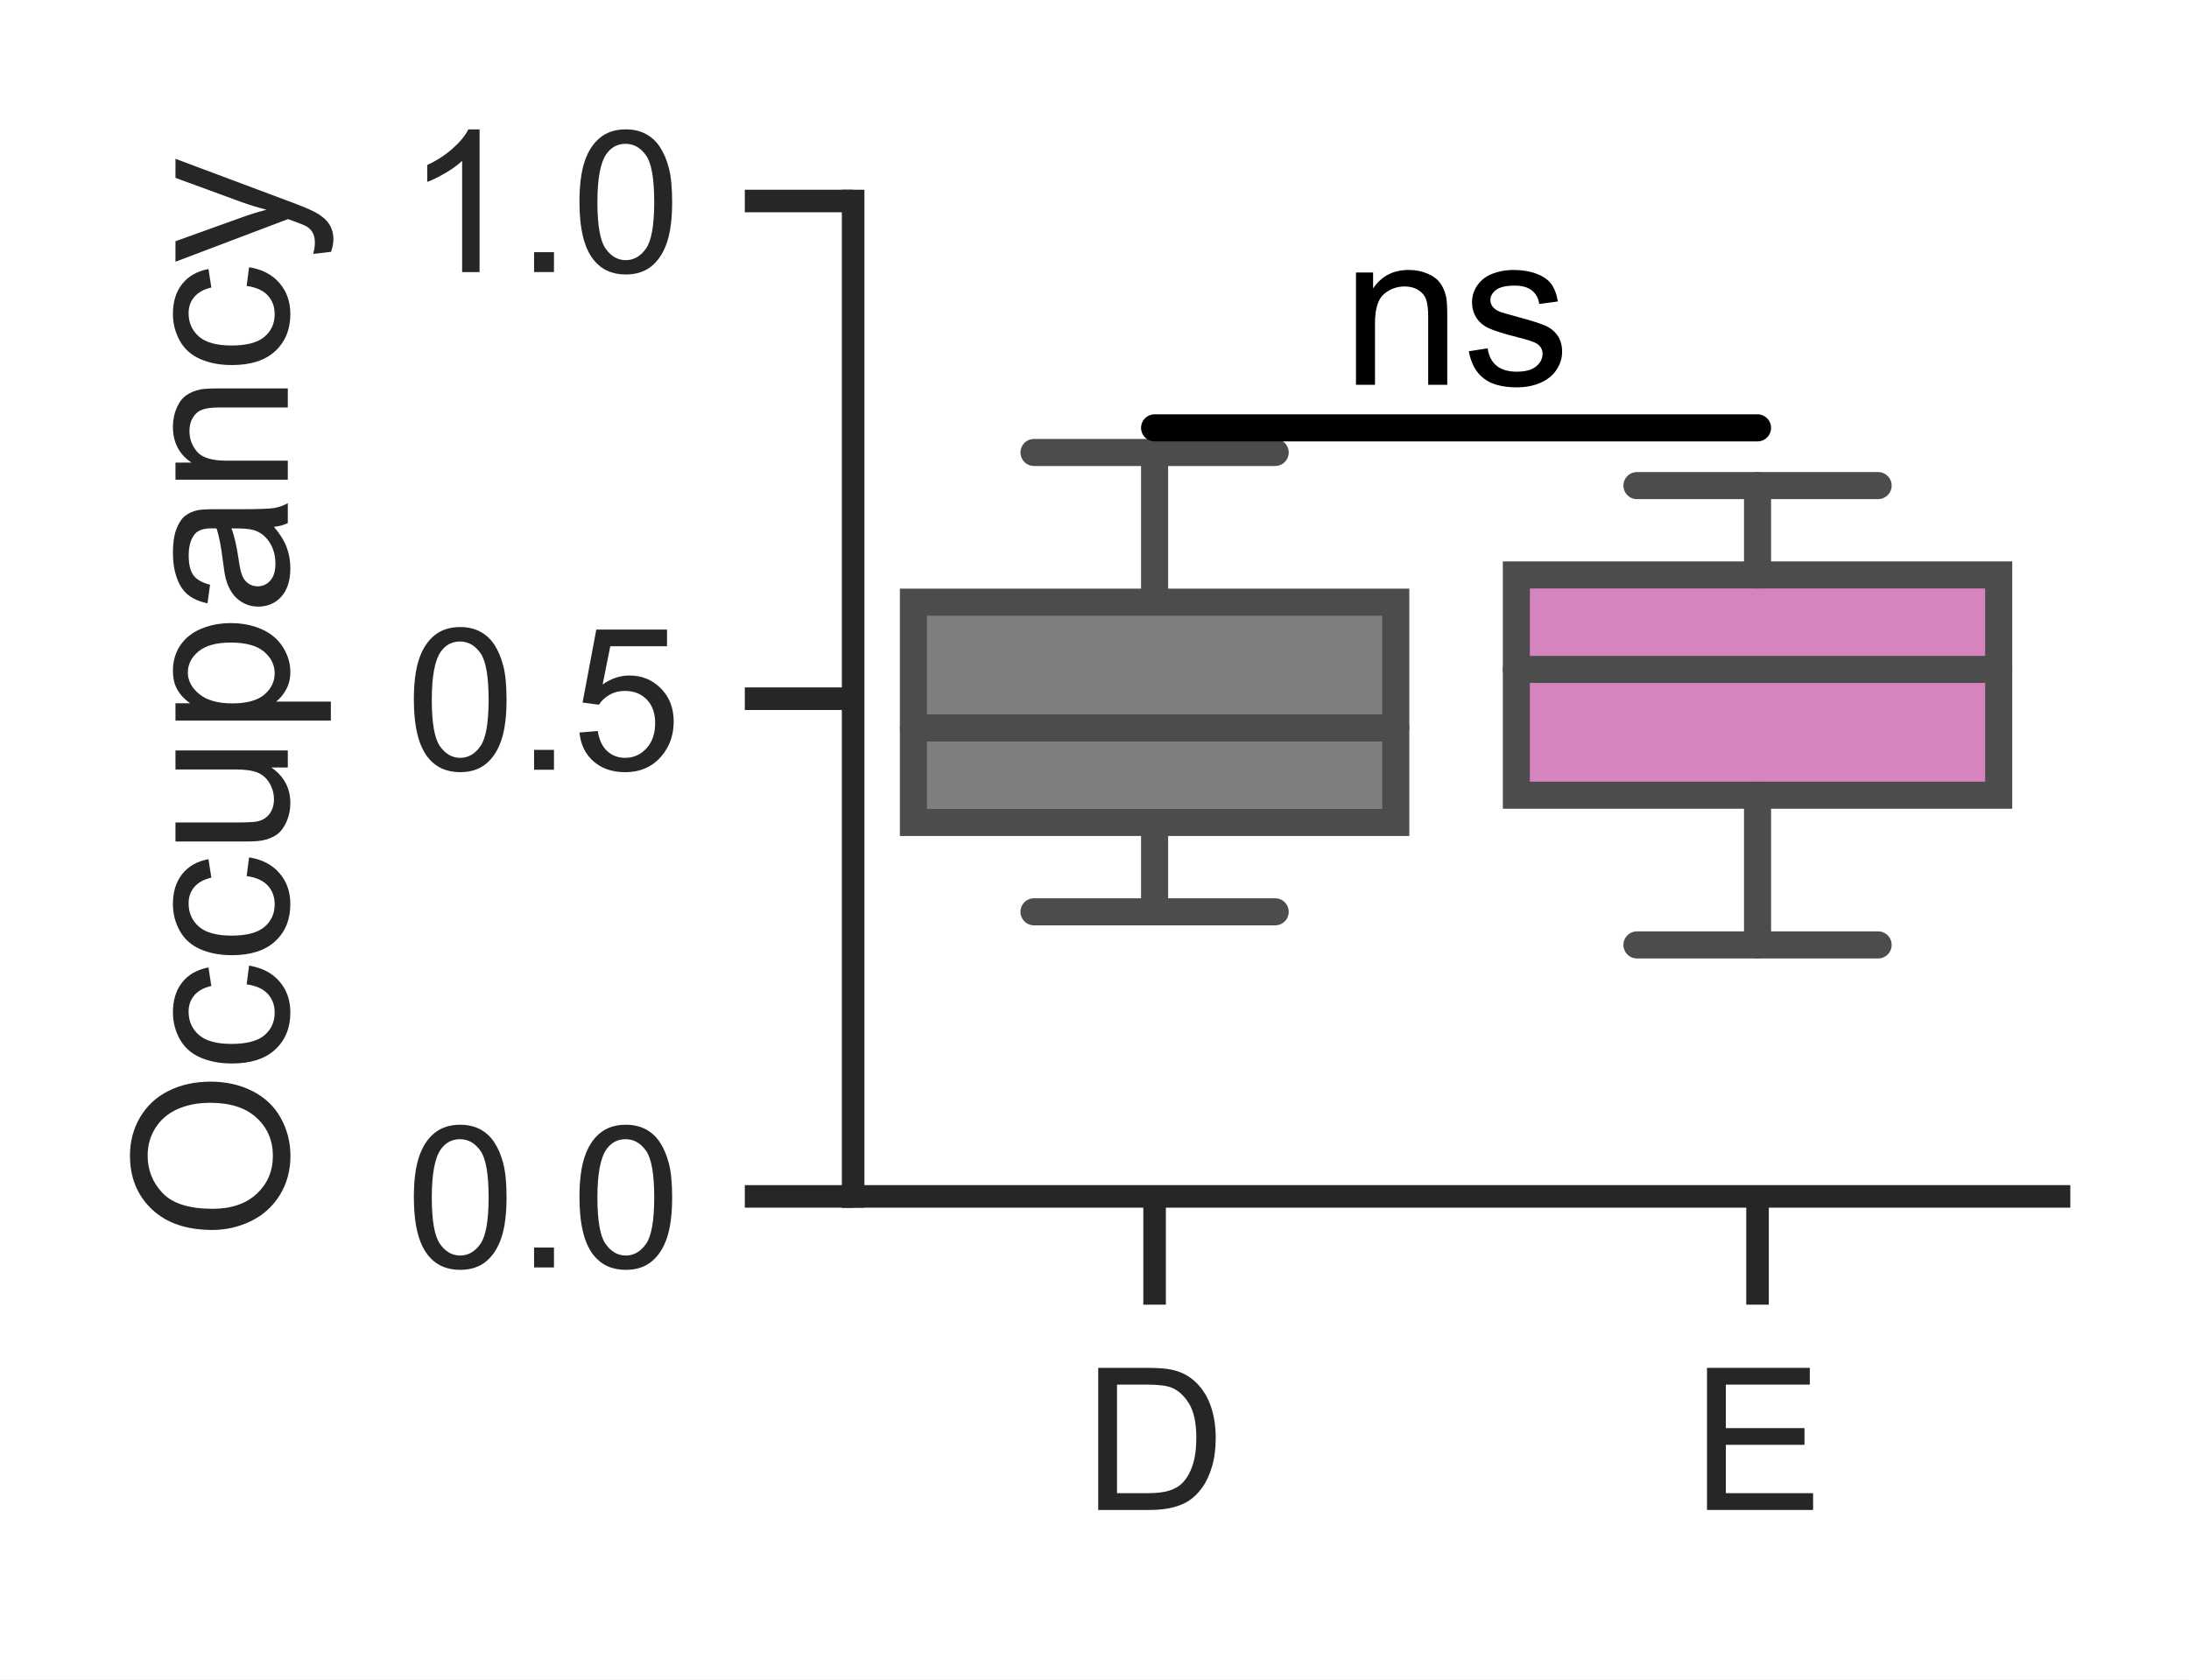
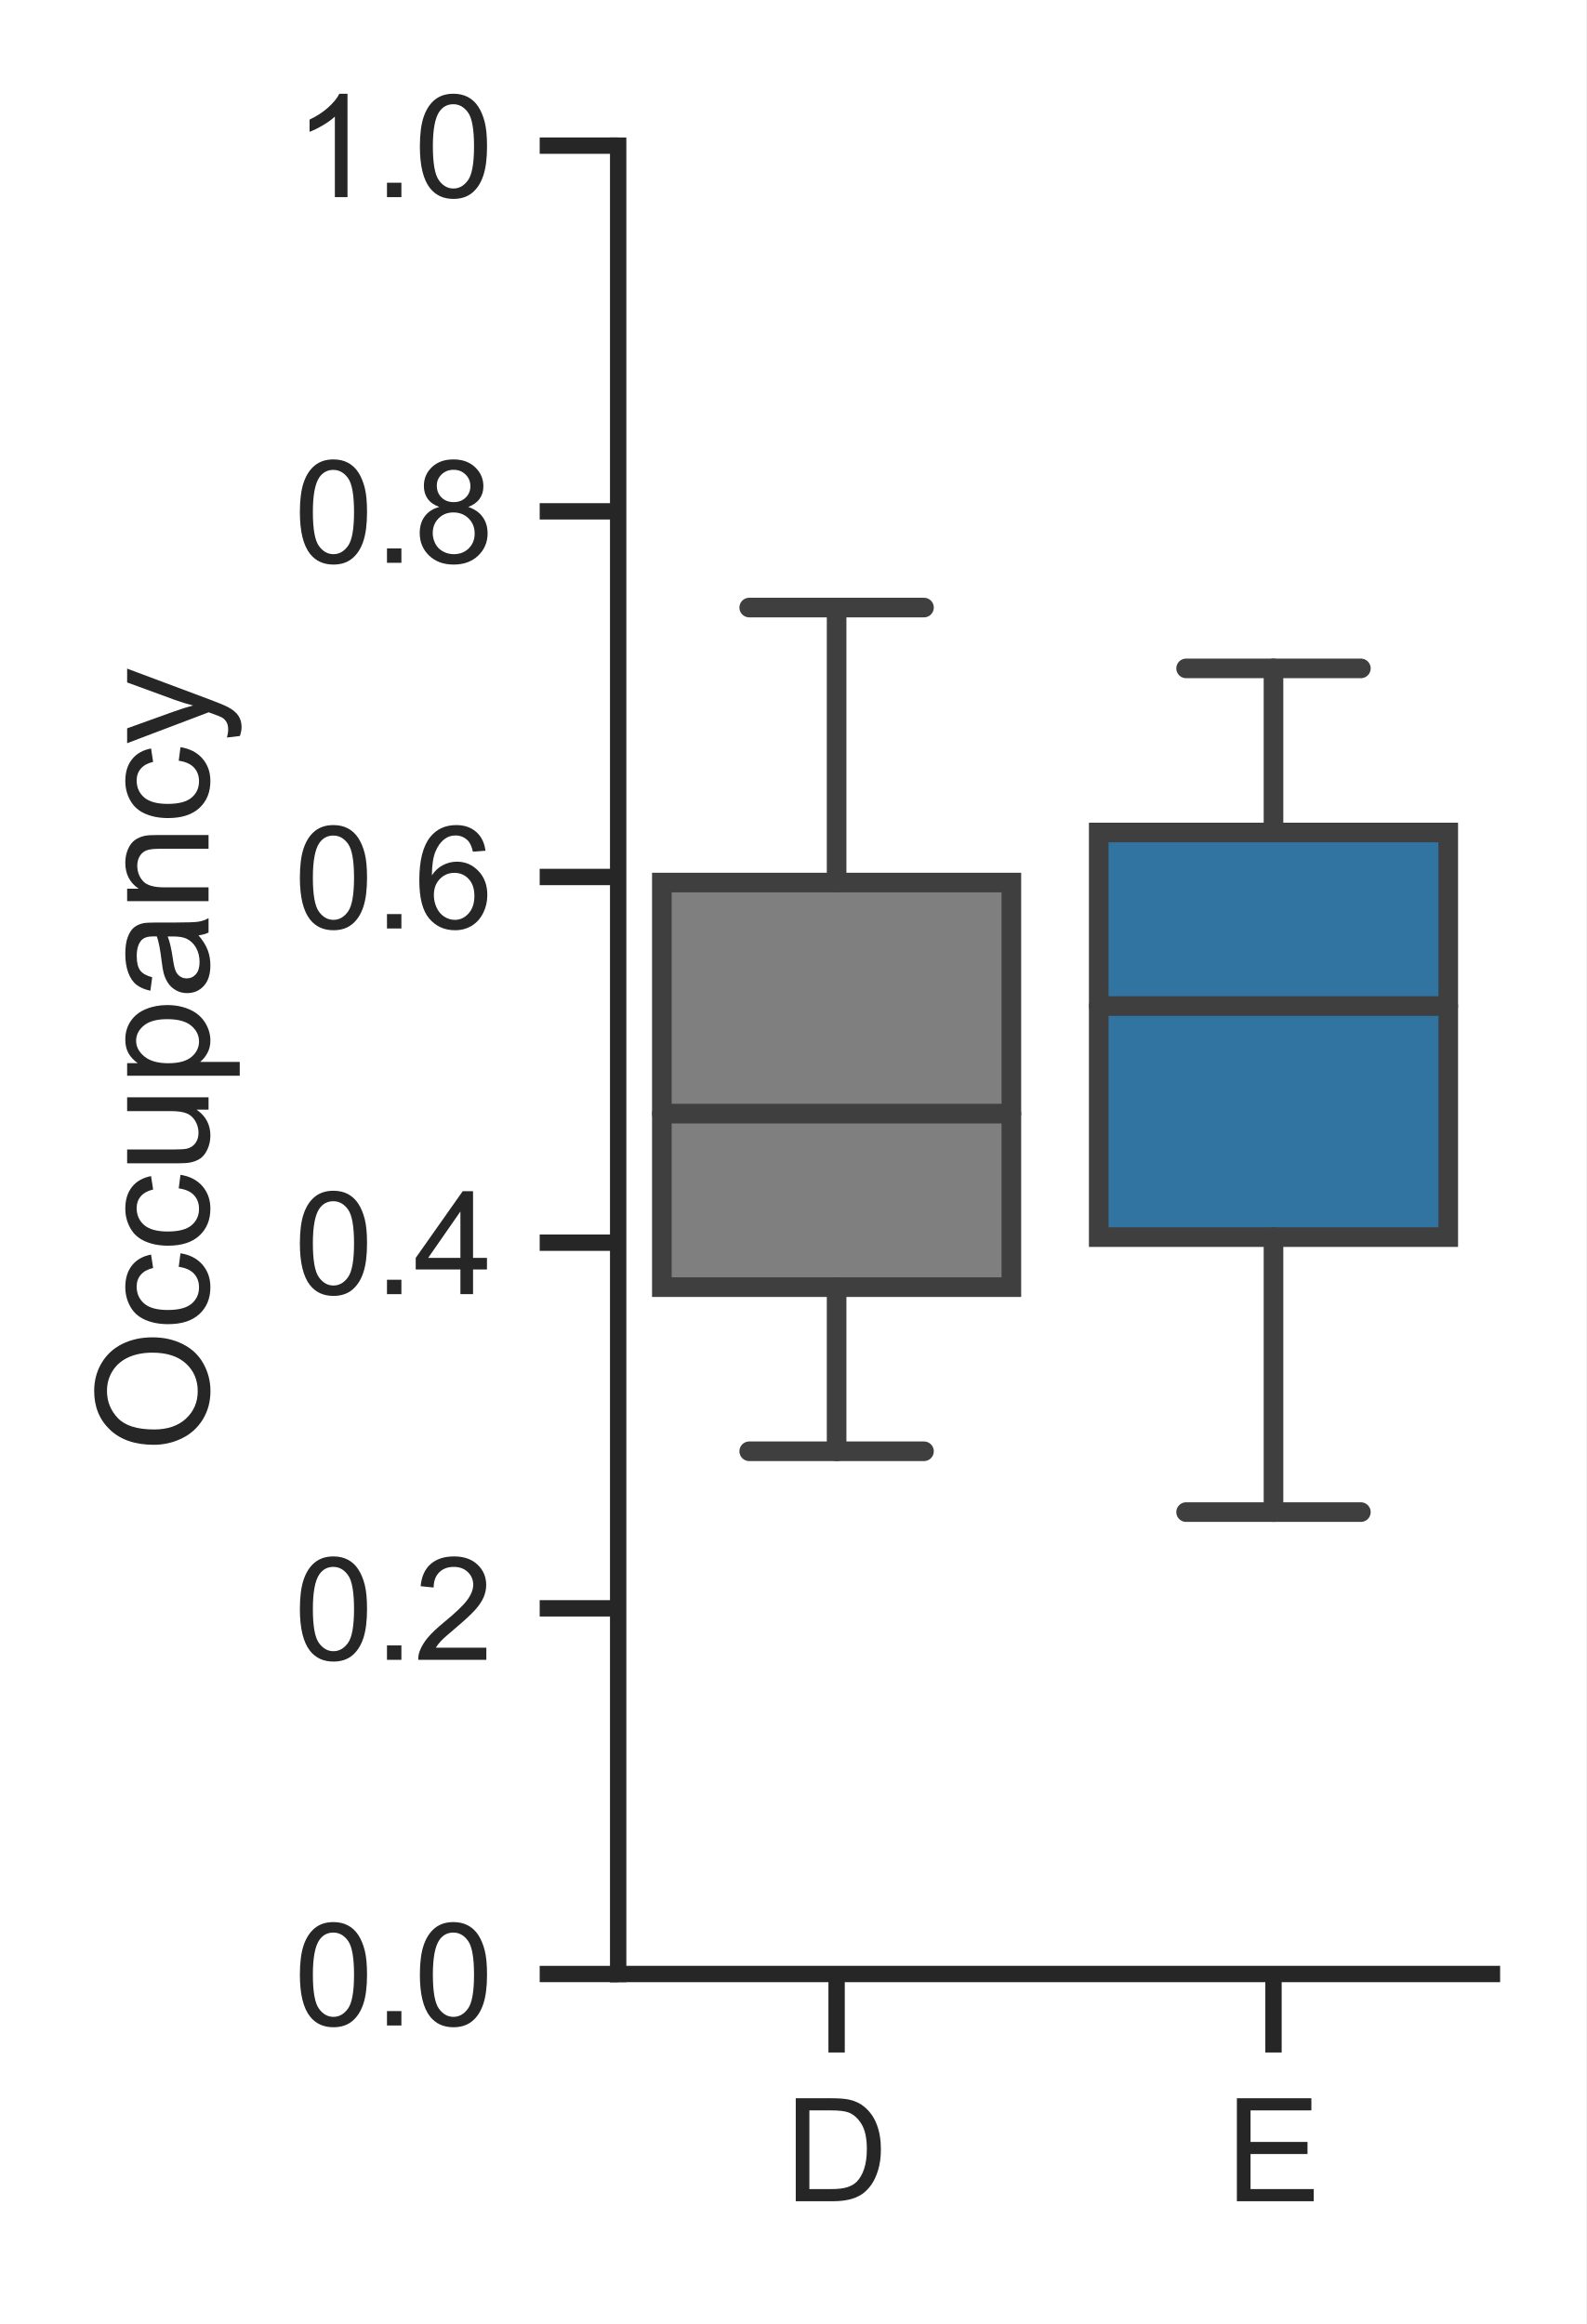
- <svg xmlns="http://www.w3.org/2000/svg" xmlns:xlink="http://www.w3.org/1999/xlink" height="93.045pt" version="1.1" viewBox="0 0 121.26 93.045" width="121.26pt">
+ <svg xmlns="http://www.w3.org/2000/svg" xmlns:xlink="http://www.w3.org/1999/xlink" height="177.69pt" version="1.1" viewBox="0 0 121.26 177.69" width="121.26pt">
  <defs>
    <style type="text/css">
*{stroke-linecap:butt;stroke-linejoin:round;}
  </style>
  </defs>
  <g id="figure_1">
    <g id="patch_1">
-       <path d="M 0 93.045  L 121.26 93.045  L 121.26 0  L 0 0  z " style="fill:#ffffff;" />
+       <path d="M 0 177.69  L 121.26 177.69  L 121.26 0  L 0 0  z " style="fill:#ffffff;" />
    </g>
    <g id="axes_1">
      <g id="patch_2">
-         <path d="M 47.259 66.285  L 114.06 66.285  L 114.06 11.137  L 47.259 11.137  z " style="fill:#ffffff;" />
+         <path d="M 47.259 150.93  L 114.06 150.93  L 114.06 11.137  L 47.259 11.137  z " style="fill:#ffffff;" />
      </g>
      <g id="matplotlib.axis_1">
        <g id="xtick_1">
          <g id="line2d_1">
            <defs>
-               <path d="M 0 0  L 0 6  " id="maaa994976a" style="stroke:#262626;stroke-width:1.25;" />
-             </defs>
-             <g>
-               <use style="fill:#262626;stroke:#262626;stroke-width:1.25;" x="63.959" xlink:href="#maaa994976a" y="66.285" />
+               <path d="M 0 0  L 0 6  " id="m69b098a3dc" style="stroke:#262626;stroke-width:1.25;" />
+             </defs>
+             <g>
+               <use style="fill:#262626;stroke:#262626;stroke-width:1.25;" x="63.959" xlink:href="#m69b098a3dc" y="150.93" />
            </g>
          </g>
          <g id="text_1">
            <defs>
              <path d="M 7.719 0  L 7.719 71.578  L 32.375 71.578  Q 40.719 71.578 45.125 70.562  Q 51.266 69.141 55.609 65.438  Q 61.281 60.641 64.078 53.188  Q 66.891 45.75 66.891 36.188  Q 66.891 28.031 64.984 21.734  Q 63.094 15.438 60.109 11.297  Q 57.125 7.172 53.578 4.797  Q 50.047 2.438 45.047 1.219  Q 40.047 0 33.547 0  z M 17.188 8.453  L 32.469 8.453  Q 39.547 8.453 43.578 9.766  Q 47.609 11.078 50 13.484  Q 53.375 16.844 55.25 22.531  Q 57.125 28.219 57.125 36.328  Q 57.125 47.562 53.438 53.594  Q 49.75 59.625 44.484 61.672  Q 40.672 63.141 32.234 63.141  L 17.188 63.141  z " id="ArialMT-68" />
            </defs>
-             <g style="fill:#262626;" transform="translate(59.98691 83.65827)scale(0.11 -0.11)">
+             <g style="fill:#262626;" transform="translate(59.98691 168.3033)scale(0.11 -0.11)">
              <use xlink:href="#ArialMT-68" />
            </g>
          </g>
        </g>
        <g id="xtick_2">
          <g id="line2d_2">
            <g>
-               <use style="fill:#262626;stroke:#262626;stroke-width:1.25;" x="97.359" xlink:href="#maaa994976a" y="66.285" />
+               <use style="fill:#262626;stroke:#262626;stroke-width:1.25;" x="97.359" xlink:href="#m69b098a3dc" y="150.93" />
            </g>
          </g>
          <g id="text_2">
            <defs>
              <path d="M 7.906 0  L 7.906 71.578  L 59.672 71.578  L 59.672 63.141  L 17.391 63.141  L 17.391 41.219  L 56.984 41.219  L 56.984 32.812  L 17.391 32.812  L 17.391 8.453  L 61.328 8.453  L 61.328 0  z " id="ArialMT-69" />
            </defs>
-             <g style="fill:#262626;" transform="translate(93.69066 83.65827)scale(0.11 -0.11)">
+             <g style="fill:#262626;" transform="translate(93.69066 168.3033)scale(0.11 -0.11)">
              <use xlink:href="#ArialMT-69" />
            </g>
          </g>
        </g>
      </g>
      <g id="matplotlib.axis_2">
        <g id="ytick_1">
          <g id="line2d_3">
            <defs>
-               <path d="M 0 0  L -6 0  " id="mefb271d9d2" style="stroke:#262626;stroke-width:1.25;" />
-             </defs>
-             <g>
-               <use style="fill:#262626;stroke:#262626;stroke-width:1.25;" x="47.259" xlink:href="#mefb271d9d2" y="66.285" />
+               <path d="M 0 0  L -6 0  " id="mbff533ad1e" style="stroke:#262626;stroke-width:1.25;" />
+             </defs>
+             <g>
+               <use style="fill:#262626;stroke:#262626;stroke-width:1.25;" x="47.259" xlink:href="#mbff533ad1e" y="150.93" />
            </g>
          </g>
          <g id="text_3">
            <defs>
              <path d="M 4.156 35.297  Q 4.156 48 6.766 55.734  Q 9.375 63.484 14.516 67.672  Q 19.672 71.875 27.484 71.875  Q 33.25 71.875 37.594 69.547  Q 41.938 67.234 44.766 62.859  Q 47.609 58.5 49.219 52.219  Q 50.828 45.953 50.828 35.297  Q 50.828 22.703 48.234 14.969  Q 45.656 7.234 40.5 3  Q 35.359 -1.219 27.484 -1.219  Q 17.141 -1.219 11.234 6.203  Q 4.156 15.141 4.156 35.297  z M 13.188 35.297  Q 13.188 17.672 17.312 11.828  Q 21.438 6 27.484 6  Q 33.547 6 37.672 11.859  Q 41.797 17.719 41.797 35.297  Q 41.797 52.984 37.672 58.781  Q 33.547 64.594 27.391 64.594  Q 21.344 64.594 17.719 59.469  Q 13.188 52.938 13.188 35.297  z " id="ArialMT-48" />
              <path d="M 9.078 0  L 9.078 10.016  L 19.094 10.016  L 19.094 0  z " id="ArialMT-46" />
            </defs>
-             <g style="fill:#262626;" transform="translate(22.46875 70.22147)scale(0.11 -0.11)">
+             <g style="fill:#262626;" transform="translate(22.46875 154.8665)scale(0.11 -0.11)">
              <use xlink:href="#ArialMT-48" />
              <use x="55.615" xlink:href="#ArialMT-46" />
              <use x="83.398" xlink:href="#ArialMT-48" />
            </g>
          </g>
        </g>
        <g id="ytick_2">
          <g id="line2d_4">
            <g>
-               <use style="fill:#262626;stroke:#262626;stroke-width:1.25;" x="47.259" xlink:href="#mefb271d9d2" y="38.711" />
+               <use style="fill:#262626;stroke:#262626;stroke-width:1.25;" x="47.259" xlink:href="#mbff533ad1e" y="122.971" />
            </g>
          </g>
          <g id="text_4">
            <defs>
-               <path d="M 4.156 18.75  L 13.375 19.531  Q 14.406 12.797 18.141 9.391  Q 21.875 6 27.156 6  Q 33.5 6 37.891 10.781  Q 42.281 15.578 42.281 23.484  Q 42.281 31 38.062 35.344  Q 33.844 39.703 27 39.703  Q 22.75 39.703 19.328 37.766  Q 15.922 35.844 13.969 32.766  L 5.719 33.844  L 12.641 70.609  L 48.25 70.609  L 48.25 62.203  L 19.672 62.203  L 15.828 42.969  Q 22.266 47.469 29.344 47.469  Q 38.719 47.469 45.156 40.969  Q 51.609 34.469 51.609 24.266  Q 51.609 14.547 45.953 7.469  Q 39.062 -1.219 27.156 -1.219  Q 17.391 -1.219 11.203 4.25  Q 5.031 9.719 4.156 18.75  z " id="ArialMT-53" />
-             </defs>
-             <g style="fill:#262626;" transform="translate(22.46875 42.64753)scale(0.11 -0.11)">
-               <use xlink:href="#ArialMT-48" />
-               <use x="55.615" xlink:href="#ArialMT-46" />
-               <use x="83.398" xlink:href="#ArialMT-53" />
+               <path d="M 50.344 8.453  L 50.344 0  L 3.031 0  Q 2.938 3.172 4.047 6.109  Q 5.859 10.938 9.828 15.625  Q 13.812 20.312 21.344 26.469  Q 33.016 36.031 37.109 41.625  Q 41.219 47.219 41.219 52.203  Q 41.219 57.422 37.469 61  Q 33.734 64.594 27.734 64.594  Q 21.391 64.594 17.578 60.781  Q 13.766 56.984 13.719 50.25  L 4.688 51.172  Q 5.609 61.281 11.656 66.578  Q 17.719 71.875 27.938 71.875  Q 38.234 71.875 44.234 66.156  Q 50.25 60.453 50.25 52  Q 50.25 47.703 48.484 43.547  Q 46.734 39.406 42.656 34.812  Q 38.578 30.219 29.109 22.219  Q 21.188 15.578 18.938 13.203  Q 16.703 10.844 15.234 8.453  z " id="ArialMT-50" />
+             </defs>
+             <g style="fill:#262626;" transform="translate(22.46875 126.9079)scale(0.11 -0.11)">
+               <use xlink:href="#ArialMT-48" />
+               <use x="55.615" xlink:href="#ArialMT-46" />
+               <use x="83.398" xlink:href="#ArialMT-50" />
            </g>
          </g>
        </g>
        <g id="ytick_3">
          <g id="line2d_5">
            <g>
-               <use style="fill:#262626;stroke:#262626;stroke-width:1.25;" x="47.259" xlink:href="#mefb271d9d2" y="11.137" />
+               <use style="fill:#262626;stroke:#262626;stroke-width:1.25;" x="47.259" xlink:href="#mbff533ad1e" y="95.013" />
            </g>
          </g>
          <g id="text_5">
+             <defs>
+               <path d="M 32.328 0  L 32.328 17.141  L 1.266 17.141  L 1.266 25.203  L 33.938 71.578  L 41.109 71.578  L 41.109 25.203  L 50.781 25.203  L 50.781 17.141  L 41.109 17.141  L 41.109 0  z M 32.328 25.203  L 32.328 57.469  L 9.906 25.203  z " id="ArialMT-52" />
+             </defs>
+             <g style="fill:#262626;" transform="translate(22.46875 98.94932)scale(0.11 -0.11)">
+               <use xlink:href="#ArialMT-48" />
+               <use x="55.615" xlink:href="#ArialMT-46" />
+               <use x="83.398" xlink:href="#ArialMT-52" />
+             </g>
+           </g>
+         </g>
+         <g id="ytick_4">
+           <g id="line2d_6">
+             <g>
+               <use style="fill:#262626;stroke:#262626;stroke-width:1.25;" x="47.259" xlink:href="#mbff533ad1e" y="67.054" />
+             </g>
+           </g>
+           <g id="text_6">
+             <defs>
+               <path d="M 49.75 54.047  L 41.016 53.375  Q 39.844 58.547 37.703 60.891  Q 34.125 64.656 28.906 64.656  Q 24.703 64.656 21.531 62.312  Q 17.391 59.281 14.984 53.469  Q 12.594 47.656 12.5 36.922  Q 15.672 41.75 20.266 44.094  Q 24.859 46.438 29.891 46.438  Q 38.672 46.438 44.844 39.969  Q 51.031 33.5 51.031 23.25  Q 51.031 16.5 48.125 10.719  Q 45.219 4.938 40.141 1.859  Q 35.062 -1.219 28.609 -1.219  Q 17.625 -1.219 10.688 6.859  Q 3.766 14.938 3.766 33.5  Q 3.766 54.25 11.422 63.672  Q 18.109 71.875 29.438 71.875  Q 37.891 71.875 43.281 67.141  Q 48.688 62.406 49.75 54.047  z M 13.875 23.188  Q 13.875 18.656 15.797 14.5  Q 17.719 10.359 21.188 8.172  Q 24.656 6 28.469 6  Q 34.031 6 38.031 10.484  Q 42.047 14.984 42.047 22.703  Q 42.047 30.125 38.078 34.391  Q 34.125 38.672 28.125 38.672  Q 22.172 38.672 18.016 34.391  Q 13.875 30.125 13.875 23.188  z " id="ArialMT-54" />
+             </defs>
+             <g style="fill:#262626;" transform="translate(22.46875 70.99075)scale(0.11 -0.11)">
+               <use xlink:href="#ArialMT-48" />
+               <use x="55.615" xlink:href="#ArialMT-46" />
+               <use x="83.398" xlink:href="#ArialMT-54" />
+             </g>
+           </g>
+         </g>
+         <g id="ytick_5">
+           <g id="line2d_7">
+             <g>
+               <use style="fill:#262626;stroke:#262626;stroke-width:1.25;" x="47.259" xlink:href="#mbff533ad1e" y="39.095" />
+             </g>
+           </g>
+           <g id="text_7">
+             <defs>
+               <path d="M 17.672 38.812  Q 12.203 40.828 9.562 44.531  Q 6.938 48.25 6.938 53.422  Q 6.938 61.234 12.547 66.547  Q 18.172 71.875 27.484 71.875  Q 36.859 71.875 42.578 66.422  Q 48.297 60.984 48.297 53.172  Q 48.297 48.188 45.672 44.5  Q 43.062 40.828 37.75 38.812  Q 44.344 36.672 47.781 31.875  Q 51.219 27.094 51.219 20.453  Q 51.219 11.281 44.719 5.031  Q 38.234 -1.219 27.641 -1.219  Q 17.047 -1.219 10.547 5.047  Q 4.047 11.328 4.047 20.703  Q 4.047 27.688 7.594 32.391  Q 11.141 37.109 17.672 38.812  z M 15.922 53.719  Q 15.922 48.641 19.188 45.406  Q 22.469 42.188 27.688 42.188  Q 32.766 42.188 36.016 45.375  Q 39.266 48.578 39.266 53.219  Q 39.266 58.062 35.906 61.359  Q 32.562 64.656 27.594 64.656  Q 22.562 64.656 19.234 61.422  Q 15.922 58.203 15.922 53.719  z M 13.094 20.656  Q 13.094 16.891 14.875 13.375  Q 16.656 9.859 20.172 7.922  Q 23.688 6 27.734 6  Q 34.031 6 38.125 10.047  Q 42.234 14.109 42.234 20.359  Q 42.234 26.703 38.016 30.859  Q 33.797 35.016 27.438 35.016  Q 21.234 35.016 17.156 30.906  Q 13.094 26.812 13.094 20.656  z " id="ArialMT-56" />
+             </defs>
+             <g style="fill:#262626;" transform="translate(22.46875 43.03217)scale(0.11 -0.11)">
+               <use xlink:href="#ArialMT-48" />
+               <use x="55.615" xlink:href="#ArialMT-46" />
+               <use x="83.398" xlink:href="#ArialMT-56" />
+             </g>
+           </g>
+         </g>
+         <g id="ytick_6">
+           <g id="line2d_8">
+             <g>
+               <use style="fill:#262626;stroke:#262626;stroke-width:1.25;" x="47.259" xlink:href="#mbff533ad1e" y="11.137" />
+             </g>
+           </g>
+           <g id="text_8">
            <defs>
              <path d="M 37.25 0  L 28.469 0  L 28.469 56  Q 25.297 52.984 20.141 49.953  Q 14.984 46.922 10.891 45.406  L 10.891 53.906  Q 18.266 57.375 23.781 62.297  Q 29.297 67.234 31.594 71.875  L 37.25 71.875  z " id="ArialMT-49" />
            </defs>
            <g style="fill:#262626;" transform="translate(22.46875 15.07359)scale(0.11 -0.11)">
              <use xlink:href="#ArialMT-49" />
              <use x="55.615" xlink:href="#ArialMT-46" />
              <use x="83.398" xlink:href="#ArialMT-48" />
            </g>
          </g>
        </g>
-         <g id="text_6">
+         <g id="text_9">
          <defs>
            <path d="M 4.828 34.859  Q 4.828 52.688 14.391 62.766  Q 23.969 72.859 39.109 72.859  Q 49.031 72.859 56.984 68.109  Q 64.938 63.375 69.109 54.906  Q 73.297 46.438 73.297 35.688  Q 73.297 24.812 68.891 16.219  Q 64.5 7.625 56.438 3.203  Q 48.391 -1.219 39.062 -1.219  Q 28.953 -1.219 20.984 3.656  Q 13.031 8.547 8.922 16.984  Q 4.828 25.438 4.828 34.859  z M 14.594 34.719  Q 14.594 21.781 21.547 14.328  Q 28.516 6.891 39.016 6.891  Q 49.703 6.891 56.609 14.406  Q 63.531 21.922 63.531 35.75  Q 63.531 44.484 60.578 51  Q 57.625 57.516 51.922 61.109  Q 46.234 64.703 39.156 64.703  Q 29.109 64.703 21.844 57.781  Q 14.594 50.875 14.594 34.719  z " id="ArialMT-79" />
            <path d="M 40.438 19  L 49.078 17.875  Q 47.656 8.938 41.812 3.875  Q 35.984 -1.172 27.484 -1.172  Q 16.844 -1.172 10.375 5.781  Q 3.906 12.75 3.906 25.734  Q 3.906 34.125 6.688 40.422  Q 9.469 46.734 15.156 49.875  Q 20.844 53.031 27.547 53.031  Q 35.984 53.031 41.359 48.75  Q 46.734 44.484 48.25 36.625  L 39.703 35.297  Q 38.484 40.531 35.375 43.156  Q 32.281 45.797 27.875 45.797  Q 21.234 45.797 17.078 41.031  Q 12.938 36.281 12.938 25.984  Q 12.938 15.531 16.938 10.797  Q 20.953 6.062 27.391 6.062  Q 32.562 6.062 36.031 9.234  Q 39.5 12.406 40.438 19  z " id="ArialMT-99" />
            <path d="M 40.578 0  L 40.578 7.625  Q 34.516 -1.172 24.125 -1.172  Q 19.531 -1.172 15.547 0.578  Q 11.578 2.344 9.641 5  Q 7.719 7.672 6.938 11.531  Q 6.391 14.109 6.391 19.734  L 6.391 51.859  L 15.188 51.859  L 15.188 23.094  Q 15.188 16.219 15.719 13.812  Q 16.547 10.359 19.234 8.375  Q 21.922 6.391 25.875 6.391  Q 29.828 6.391 33.297 8.422  Q 36.766 10.453 38.203 13.938  Q 39.656 17.438 39.656 24.078  L 39.656 51.859  L 48.438 51.859  L 48.438 0  z " id="ArialMT-117" />
            <path d="M 6.594 -19.875  L 6.594 51.859  L 14.594 51.859  L 14.594 45.125  Q 17.438 49.078 21 51.047  Q 24.562 53.031 29.641 53.031  Q 36.281 53.031 41.359 49.609  Q 46.438 46.188 49.016 39.953  Q 51.609 33.734 51.609 26.312  Q 51.609 18.359 48.75 11.984  Q 45.906 5.609 40.453 2.219  Q 35.016 -1.172 29 -1.172  Q 24.609 -1.172 21.109 0.688  Q 17.625 2.547 15.375 5.375  L 15.375 -19.875  z M 14.547 25.641  Q 14.547 15.625 18.594 10.844  Q 22.656 6.062 28.422 6.062  Q 34.281 6.062 38.453 11.016  Q 42.625 15.969 42.625 26.375  Q 42.625 36.281 38.547 41.203  Q 34.469 46.141 28.812 46.141  Q 23.188 46.141 18.859 40.891  Q 14.547 35.641 14.547 25.641  z " id="ArialMT-112" />
            <path d="M 40.438 6.391  Q 35.547 2.25 31.031 0.531  Q 26.516 -1.172 21.344 -1.172  Q 12.797 -1.172 8.203 3  Q 3.609 7.172 3.609 13.672  Q 3.609 17.484 5.344 20.625  Q 7.078 23.781 9.891 25.688  Q 12.703 27.594 16.219 28.562  Q 18.797 29.25 24.031 29.891  Q 34.672 31.156 39.703 32.906  Q 39.75 34.719 39.75 35.203  Q 39.75 40.578 37.25 42.781  Q 33.891 45.75 27.25 45.75  Q 21.047 45.75 18.094 43.578  Q 15.141 41.406 13.719 35.891  L 5.125 37.062  Q 6.297 42.578 8.984 45.969  Q 11.672 49.359 16.75 51.188  Q 21.828 53.031 28.516 53.031  Q 35.156 53.031 39.297 51.469  Q 43.453 49.906 45.406 47.531  Q 47.359 45.172 48.141 41.547  Q 48.578 39.312 48.578 33.453  L 48.578 21.734  Q 48.578 9.469 49.141 6.219  Q 49.703 2.984 51.375 0  L 42.188 0  Q 40.828 2.734 40.438 6.391  z M 39.703 26.031  Q 34.906 24.078 25.344 22.703  Q 19.922 21.922 17.672 20.938  Q 15.438 19.969 14.203 18.094  Q 12.984 16.219 12.984 13.922  Q 12.984 10.406 15.641 8.062  Q 18.312 5.719 23.438 5.719  Q 28.516 5.719 32.469 7.938  Q 36.422 10.156 38.281 14.016  Q 39.703 17 39.703 22.797  z " id="ArialMT-97" />
            <path d="M 6.594 0  L 6.594 51.859  L 14.5 51.859  L 14.5 44.484  Q 20.219 53.031 31 53.031  Q 35.688 53.031 39.625 51.344  Q 43.562 49.656 45.516 46.922  Q 47.469 44.188 48.25 40.438  Q 48.734 37.984 48.734 31.891  L 48.734 0  L 39.938 0  L 39.938 31.547  Q 39.938 36.922 38.906 39.578  Q 37.891 42.234 35.281 43.812  Q 32.672 45.406 29.156 45.406  Q 23.531 45.406 19.453 41.844  Q 15.375 38.281 15.375 28.328  L 15.375 0  z " id="ArialMT-110" />
            <path d="M 6.203 -19.969  L 5.219 -11.719  Q 8.109 -12.5 10.25 -12.5  Q 13.188 -12.5 14.938 -11.516  Q 16.703 -10.547 17.828 -8.797  Q 18.656 -7.469 20.516 -2.25  Q 20.75 -1.516 21.297 -0.094  L 1.609 51.859  L 11.078 51.859  L 21.875 21.828  Q 23.969 16.109 25.641 9.812  Q 27.156 15.875 29.25 21.625  L 40.328 51.859  L 49.125 51.859  L 29.391 -0.875  Q 26.219 -9.422 24.469 -12.641  Q 22.125 -17 19.094 -19.016  Q 16.062 -21.047 11.859 -21.047  Q 9.328 -21.047 6.203 -19.969  z " id="ArialMT-121" />
          </defs>
-           <g style="fill:#262626;" transform="translate(15.94313 68.72386)rotate(-90)scale(0.12 -0.12)">
+           <g style="fill:#262626;" transform="translate(15.94313 111.0464)rotate(-90)scale(0.12 -0.12)">
            <use xlink:href="#ArialMT-79" />
            <use x="77.783" xlink:href="#ArialMT-99" />
            <use x="127.783" xlink:href="#ArialMT-99" />
            <use x="177.783" xlink:href="#ArialMT-117" />
            <use x="233.398" xlink:href="#ArialMT-112" />
            <use x="289.014" xlink:href="#ArialMT-97" />
            <use x="344.629" xlink:href="#ArialMT-110" />
            <use x="400.244" xlink:href="#ArialMT-99" />
            <use x="450.244" xlink:href="#ArialMT-121" />
          </g>
        </g>
      </g>
      <g id="patch_3">
-         <path clip-path="url(#p5eb088f633)" d="M 50.599 45.567  L 77.319 45.567  L 77.319 33.363  L 50.599 33.363  L 50.599 45.567  z " style="fill:#7f7f7f;stroke:#4c4c4c;stroke-linejoin:miter;stroke-width:1.5;" />
+         <path clip-path="url(#p7956ce5b0e)" d="M 50.599 98.414  L 77.319 98.414  L 77.319 67.479  L 50.599 67.479  L 50.599 98.414  z " style="fill:#7f7f7f;stroke:#3f3f3f;stroke-linejoin:miter;stroke-width:1.5;" />
      </g>
      <g id="patch_4">
-         <path clip-path="url(#p5eb088f633)" d="M 83.999 44.058  L 110.719 44.058  L 110.719 31.854  L 83.999 31.854  L 83.999 44.058  z " style="fill:#d684bd;stroke:#4c4c4c;stroke-linejoin:miter;stroke-width:1.5;" />
-       </g>
-       <g id="line2d_6">
-         <path clip-path="url(#p5eb088f633)" d="M 63.959 45.567  L 63.959 50.518  " style="fill:none;stroke:#4c4c4c;stroke-linecap:round;stroke-width:1.5;" />
-       </g>
-       <g id="line2d_7">
-         <path clip-path="url(#p5eb088f633)" d="M 63.959 33.363  L 63.959 25.069  " style="fill:none;stroke:#4c4c4c;stroke-linecap:round;stroke-width:1.5;" />
-       </g>
-       <g id="line2d_8">
-         <path clip-path="url(#p5eb088f633)" d="M 57.279 50.518  L 70.639 50.518  " style="fill:none;stroke:#4c4c4c;stroke-linecap:round;stroke-width:1.5;" />
+         <path clip-path="url(#p7956ce5b0e)" d="M 83.999 94.588  L 110.719 94.588  L 110.719 63.652  L 83.999 63.652  L 83.999 94.588  z " style="fill:#3274a1;stroke:#3f3f3f;stroke-linejoin:miter;stroke-width:1.5;" />
      </g>
      <g id="line2d_9">
-         <path clip-path="url(#p5eb088f633)" d="M 57.279 25.069  L 70.639 25.069  " style="fill:none;stroke:#4c4c4c;stroke-linecap:round;stroke-width:1.5;" />
+         <path clip-path="url(#p7956ce5b0e)" d="M 63.959 98.414  L 63.959 110.962  " style="fill:none;stroke:#3f3f3f;stroke-linecap:round;stroke-width:1.5;" />
      </g>
      <g id="line2d_10">
-         <path clip-path="url(#p5eb088f633)" d="M 97.359 44.058  L 97.359 52.352  " style="fill:none;stroke:#4c4c4c;stroke-linecap:round;stroke-width:1.5;" />
+         <path clip-path="url(#p7956ce5b0e)" d="M 63.959 67.479  L 63.959 46.453  " style="fill:none;stroke:#3f3f3f;stroke-linecap:round;stroke-width:1.5;" />
      </g>
      <g id="line2d_11">
-         <path clip-path="url(#p5eb088f633)" d="M 97.359 31.854  L 97.359 26.904  " style="fill:none;stroke:#4c4c4c;stroke-linecap:round;stroke-width:1.5;" />
+         <path clip-path="url(#p7956ce5b0e)" d="M 57.279 110.962  L 70.639 110.962  " style="fill:none;stroke:#3f3f3f;stroke-linecap:round;stroke-width:1.5;" />
      </g>
      <g id="line2d_12">
-         <path clip-path="url(#p5eb088f633)" d="M 90.679 52.352  L 104.039 52.352  " style="fill:none;stroke:#4c4c4c;stroke-linecap:round;stroke-width:1.5;" />
+         <path clip-path="url(#p7956ce5b0e)" d="M 57.279 46.453  L 70.639 46.453  " style="fill:none;stroke:#3f3f3f;stroke-linecap:round;stroke-width:1.5;" />
      </g>
      <g id="line2d_13">
-         <path clip-path="url(#p5eb088f633)" d="M 90.679 26.904  L 104.039 26.904  " style="fill:none;stroke:#4c4c4c;stroke-linecap:round;stroke-width:1.5;" />
+         <path clip-path="url(#p7956ce5b0e)" d="M 97.359 94.588  L 97.359 115.613  " style="fill:none;stroke:#3f3f3f;stroke-linecap:round;stroke-width:1.5;" />
      </g>
      <g id="line2d_14">
-         <path clip-path="url(#p5eb088f633)" d="M 63.959 23.705  L 97.359 23.705  " style="fill:none;stroke:#000000;stroke-linecap:round;stroke-width:1.5;" />
+         <path clip-path="url(#p7956ce5b0e)" d="M 97.359 63.652  L 97.359 51.104  " style="fill:none;stroke:#3f3f3f;stroke-linecap:round;stroke-width:1.5;" />
      </g>
      <g id="line2d_15">
-         <path clip-path="url(#p5eb088f633)" d="M 50.599 40.334  L 77.319 40.334  " style="fill:none;stroke:#4c4c4c;stroke-linecap:round;stroke-width:1.5;" />
+         <path clip-path="url(#p7956ce5b0e)" d="M 90.679 115.613  L 104.039 115.613  " style="fill:none;stroke:#3f3f3f;stroke-linecap:round;stroke-width:1.5;" />
      </g>
      <g id="line2d_16">
-         <path clip-path="url(#p5eb088f633)" d="M 83.999 37.088  L 110.719 37.088  " style="fill:none;stroke:#4c4c4c;stroke-linecap:round;stroke-width:1.5;" />
+         <path clip-path="url(#p7956ce5b0e)" d="M 90.679 51.104  L 104.039 51.104  " style="fill:none;stroke:#3f3f3f;stroke-linecap:round;stroke-width:1.5;" />
+       </g>
+       <g id="line2d_17">
+         <path clip-path="url(#p7956ce5b0e)" d="M 50.599 85.147  L 77.319 85.147  " style="fill:none;stroke:#3f3f3f;stroke-linecap:round;stroke-width:1.5;" />
+       </g>
+       <g id="line2d_18">
+         <path clip-path="url(#p7956ce5b0e)" d="M 83.999 76.92  L 110.719 76.92  " style="fill:none;stroke:#3f3f3f;stroke-linecap:round;stroke-width:1.5;" />
      </g>
      <g id="patch_5">
-         <path d="M 47.259 66.285  L 47.259 11.137  " style="fill:none;stroke:#262626;stroke-linecap:square;stroke-linejoin:miter;stroke-width:1.25;" />
+         <path d="M 47.259 150.93  L 47.259 11.137  " style="fill:none;stroke:#262626;stroke-linecap:square;stroke-linejoin:miter;stroke-width:1.25;" />
      </g>
      <g id="patch_6">
-         <path d="M 47.259 66.285  L 114.06 66.285  " style="fill:none;stroke:#262626;stroke-linecap:square;stroke-linejoin:miter;stroke-width:1.25;" />
-       </g>
-       <g id="text_7">
-         <defs>
-           <path d="M 3.078 15.484  L 11.766 16.844  Q 12.5 11.625 15.844 8.844  Q 19.188 6.062 25.203 6.062  Q 31.25 6.062 34.172 8.516  Q 37.109 10.984 37.109 14.312  Q 37.109 17.281 34.516 19  Q 32.719 20.172 25.531 21.969  Q 15.875 24.422 12.141 26.203  Q 8.406 27.984 6.469 31.125  Q 4.547 34.281 4.547 38.094  Q 4.547 41.547 6.125 44.5  Q 7.719 47.469 10.453 49.422  Q 12.5 50.922 16.031 51.969  Q 19.578 53.031 23.641 53.031  Q 29.734 53.031 34.344 51.266  Q 38.969 49.516 41.156 46.5  Q 43.359 43.5 44.188 38.484  L 35.594 37.312  Q 35.016 41.312 32.203 43.547  Q 29.391 45.797 24.266 45.797  Q 18.219 45.797 15.625 43.797  Q 13.031 41.797 13.031 39.109  Q 13.031 37.406 14.109 36.031  Q 15.188 34.625 17.484 33.688  Q 18.797 33.203 25.25 31.453  Q 34.578 28.953 38.25 27.359  Q 41.938 25.781 44.031 22.75  Q 46.141 19.734 46.141 15.234  Q 46.141 10.844 43.578 6.953  Q 41.016 3.078 36.172 0.953  Q 31.344 -1.172 25.25 -1.172  Q 15.141 -1.172 9.844 3.031  Q 4.547 7.234 3.078 15.484  z " id="ArialMT-115" />
-         </defs>
-         <g transform="translate(74.32257 21.31994)scale(0.12 -0.12)">
-           <use xlink:href="#ArialMT-110" />
-           <use x="55.615" xlink:href="#ArialMT-115" />
-         </g>
+         <path d="M 47.259 150.93  L 114.06 150.93  " style="fill:none;stroke:#262626;stroke-linecap:square;stroke-linejoin:miter;stroke-width:1.25;" />
      </g>
    </g>
  </g>
  <defs>
-     <clipPath id="p5eb088f633">
-       <rect height="55.148" width="66.801" x="47.259" y="11.137" />
+     <clipPath id="p7956ce5b0e">
+       <rect height="139.793" width="66.801" x="47.259" y="11.137" />
    </clipPath>
  </defs>
</svg>
